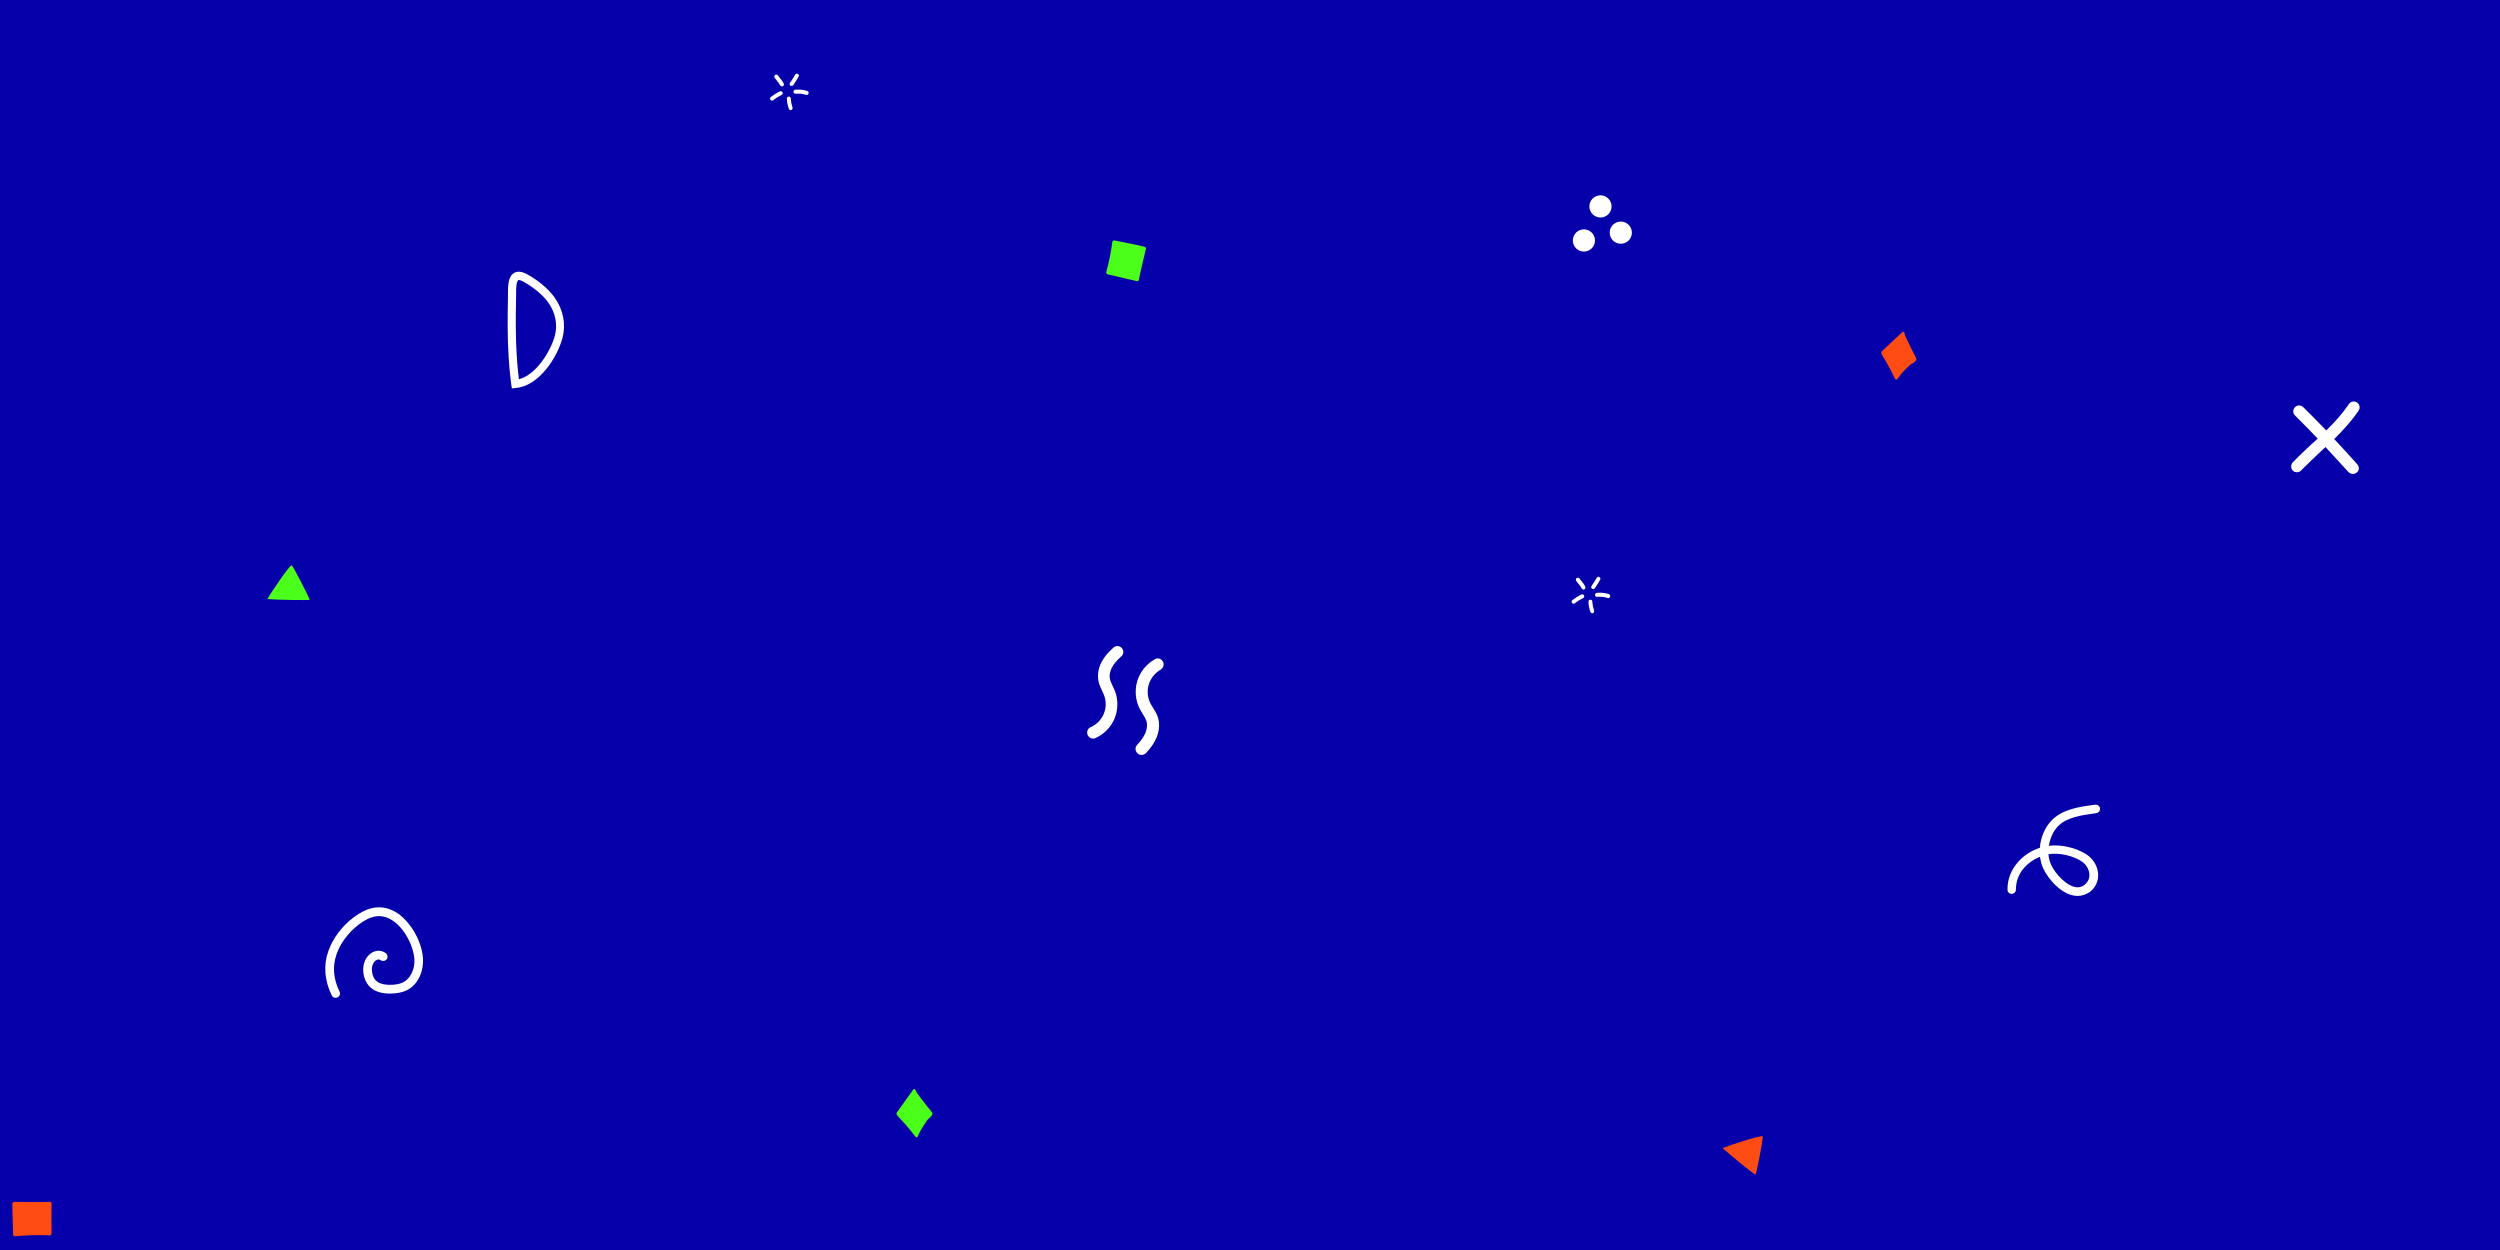
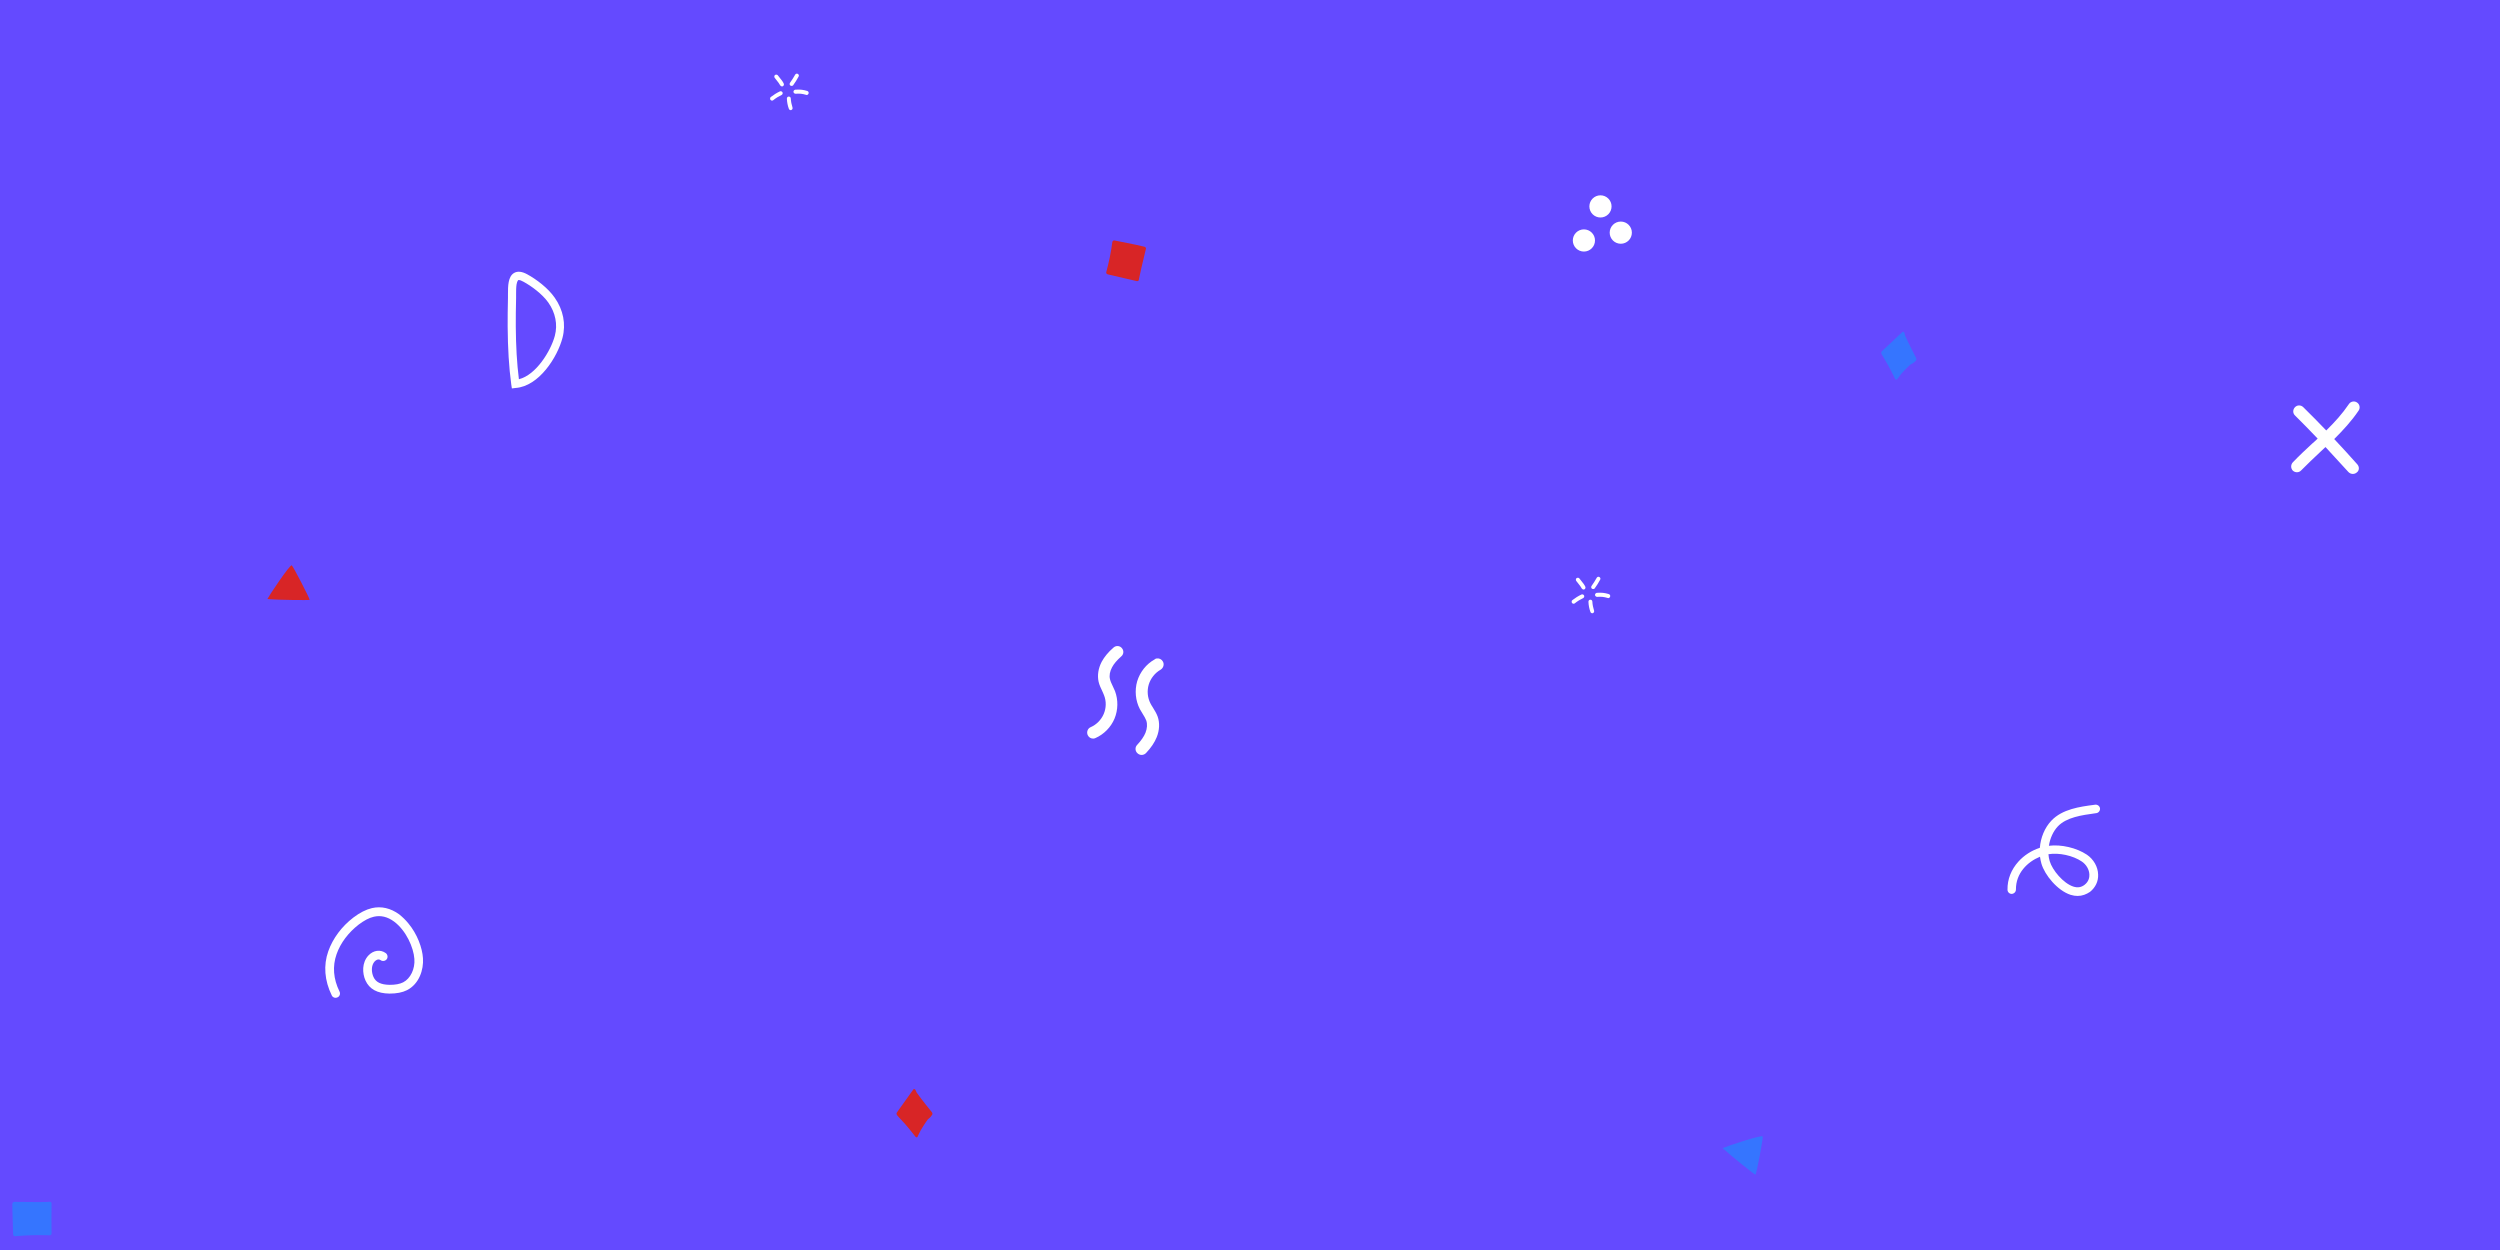
- <svg xmlns="http://www.w3.org/2000/svg" width="644" height="322" viewBox="0 0 1600 800">
-   <rect fill="#0600AA" width="1600" height="800" />
-   <path fill="#FF4C13" d="M1102.5 734.8c2.5-1.2 24.8-8.6 25.6-7.5.5.7-3.9 23.8-4.6 24.5C1123.3 752.1 1107.5 739.5 1102.5 734.8zM1226.3 229.1c0-.1-4.9-9.4-7-14.2-.1-.3-.3-1.1-.4-1.6-.1-.4-.3-.7-.6-.9-.3-.2-.6-.1-.8.1l-13.1 12.3c0 0 0 0 0 0-.2.2-.3.5-.4.8 0 .3 0 .7.2 1 .1.1 1.4 2.5 2.1 3.6 2.4 3.7 6.5 12.1 6.5 12.2.2.3.4.5.7.6.3 0 .5-.1.7-.3 0 0 1.8-2.5 2.7-3.6 1.5-1.6 3-3.2 4.6-4.7 1.2-1.2 1.6-1.4 2.1-1.6.5-.3 1.1-.5 2.5-1.9C1226.5 230.4 1226.6 229.6 1226.3 229.1zM33 770.3C33 770.3 33 770.3 33 770.3c0-.7-.5-1.2-1.2-1.2-.1 0-.3 0-.4.1-1.6.2-14.3.1-22.2 0-.3 0-.6.1-.9.4-.2.2-.4.5-.4.9 0 .2 0 4.9.1 5.9l.4 13.6c0 .3.2.6.4.9.2.2.5.3.8.3 0 0 .1 0 .1 0 7.3-.7 14.7-.9 22-.6.3 0 .7-.1.9-.3.2-.2.4-.6.4-.9C32.9 783.3 32.9 776.2 33 770.3z" />
-   <path fill="#4CFF1A" d="M171.1 383.4c1.3-2.5 14.3-22 15.6-21.6.8.3 11.5 21.2 11.5 22.1C198.1 384.2 177.9 384 171.1 383.4zM596.4 711.8c-.1-.1-6.7-8.2-9.7-12.5-.2-.3-.5-1-.7-1.5-.2-.4-.4-.7-.7-.8-.3-.1-.6 0-.8.3L574 712c0 0 0 0 0 0-.2.2-.2.5-.2.9 0 .3.2.7.4.9.1.1 1.8 2.2 2.8 3.1 3.1 3.1 8.8 10.5 8.9 10.6.2.3.5.4.8.4.3 0 .5-.2.6-.5 0 0 1.2-2.8 2-4.1 1.1-1.9 2.3-3.7 3.5-5.5.9-1.4 1.3-1.7 1.7-2 .5-.4 1-.7 2.1-2.4C596.9 713.1 596.8 712.3 596.4 711.8zM727.5 179.9C727.5 179.9 727.5 179.9 727.5 179.9c.6.2 1.3-.2 1.4-.8 0-.1 0-.2 0-.4.2-1.4 2.8-12.6 4.5-19.5.1-.3 0-.6-.2-.8-.2-.3-.5-.4-.8-.5-.2 0-4.7-1.1-5.7-1.3l-13.4-2.7c-.3-.1-.7 0-.9.2-.2.2-.4.4-.5.6 0 0 0 .1 0 .1-.8 6.5-2.2 13.1-3.9 19.4-.1.3 0 .6.2.9.2.3.5.4.8.5C714.8 176.9 721.7 178.5 727.5 179.9zM728.5 178.1c-.1-.1-.2-.2-.4-.2C728.3 177.9 728.4 178 728.5 178.1z" />
+ <svg xmlns="http://www.w3.org/2000/svg" width="415" height="207.5" viewBox="0 0 1600 800">
+   <rect fill="#644AFF" width="1600" height="800" />
+   <path fill="#3575FF" d="M1102.5 734.8c2.5-1.2 24.8-8.6 25.6-7.5.5.7-3.9 23.8-4.6 24.5C1123.3 752.1 1107.5 739.5 1102.5 734.8zM1226.3 229.1c0-.1-4.9-9.4-7-14.2-.1-.3-.3-1.1-.4-1.6-.1-.4-.3-.7-.6-.9-.3-.2-.6-.1-.8.1l-13.1 12.3c0 0 0 0 0 0-.2.2-.3.5-.4.8 0 .3 0 .7.2 1 .1.1 1.4 2.5 2.1 3.6 2.4 3.7 6.5 12.1 6.5 12.2.2.3.4.5.7.6.3 0 .5-.1.7-.3 0 0 1.8-2.5 2.7-3.6 1.5-1.6 3-3.2 4.6-4.7 1.2-1.2 1.6-1.4 2.1-1.6.5-.3 1.1-.5 2.5-1.9C1226.5 230.4 1226.6 229.6 1226.3 229.1zM33 770.3C33 770.3 33 770.3 33 770.3c0-.7-.5-1.2-1.2-1.2-.1 0-.3 0-.4.1-1.6.2-14.3.1-22.2 0-.3 0-.6.1-.9.4-.2.2-.4.5-.4.9 0 .2 0 4.9.1 5.9l.4 13.6c0 .3.2.6.4.9.2.2.5.3.8.3 0 0 .1 0 .1 0 7.3-.7 14.7-.9 22-.6.3 0 .7-.1.9-.3.2-.2.4-.6.4-.9C32.9 783.3 32.9 776.2 33 770.3z" />
+   <path fill="#D82526" d="M171.1 383.4c1.3-2.5 14.3-22 15.6-21.6.8.3 11.5 21.2 11.5 22.1C198.1 384.2 177.9 384 171.1 383.4zM596.4 711.8c-.1-.1-6.7-8.2-9.7-12.5-.2-.3-.5-1-.7-1.5-.2-.4-.4-.7-.7-.8-.3-.1-.6 0-.8.3L574 712c0 0 0 0 0 0-.2.2-.2.5-.2.9 0 .3.2.7.4.9.1.1 1.8 2.2 2.8 3.1 3.1 3.1 8.8 10.5 8.9 10.6.2.3.5.4.8.4.3 0 .5-.2.6-.5 0 0 1.2-2.8 2-4.1 1.1-1.9 2.3-3.7 3.5-5.5.9-1.4 1.3-1.7 1.7-2 .5-.4 1-.7 2.1-2.4C596.9 713.1 596.8 712.3 596.4 711.8zM727.5 179.9C727.5 179.9 727.5 179.9 727.5 179.9c.6.2 1.3-.2 1.4-.8 0-.1 0-.2 0-.4.2-1.4 2.8-12.6 4.5-19.5.1-.3 0-.6-.2-.8-.2-.3-.5-.4-.8-.5-.2 0-4.7-1.1-5.7-1.3l-13.4-2.7c-.3-.1-.7 0-.9.2-.2.2-.4.4-.5.6 0 0 0 .1 0 .1-.8 6.5-2.2 13.1-3.9 19.4-.1.3 0 .6.2.9.2.3.5.4.8.5C714.8 176.9 721.7 178.5 727.5 179.9zM728.5 178.1c-.1-.1-.2-.2-.4-.2C728.3 177.9 728.4 178 728.5 178.1z" />
  <g fill-opacity="1" fill="#FFF">
    <path d="M699.6 472.7c-1.5 0-2.8-.8-3.5-2.3-.8-1.9 0-4.2 1.9-5 3.7-1.6 6.8-4.7 8.4-8.5 1.6-3.8 1.7-8.1.2-11.9-.3-.9-.8-1.8-1.2-2.8-.8-1.7-1.8-3.7-2.3-5.9-.9-4.1-.2-8.6 2-12.8 1.7-3.1 4.1-6.1 7.6-9.1 1.6-1.4 4-1.2 5.3.4 1.4 1.6 1.2 4-.4 5.3-2.8 2.5-4.7 4.7-5.9 7-1.4 2.6-1.9 5.3-1.3 7.6.3 1.4 1 2.8 1.7 4.3.5 1.1 1 2.2 1.5 3.3 2.1 5.6 2 12-.3 17.6-2.3 5.5-6.8 10.1-12.3 12.5C700.6 472.6 700.1 472.7 699.6 472.7zM740.4 421.4c1.5-.2 3 .5 3.8 1.9 1.1 1.8.4 4.2-1.4 5.3-3.7 2.1-6.4 5.6-7.6 9.5-1.2 4-.8 8.4 1.1 12.1.4.9 1 1.7 1.6 2.7 1 1.7 2.2 3.5 3 5.7 1.4 4 1.2 8.7-.6 13.2-1.4 3.4-3.5 6.6-6.8 10.1-1.5 1.6-3.9 1.7-5.5.2-1.6-1.4-1.7-3.9-.2-5.4 2.6-2.8 4.3-5.3 5.3-7.7 1.1-2.8 1.3-5.6.5-7.9-.5-1.3-1.3-2.7-2.2-4.1-.6-1-1.3-2.1-1.9-3.2-2.8-5.4-3.4-11.9-1.7-17.8 1.8-5.9 5.8-11 11.2-14C739.4 421.6 739.9 421.4 740.4 421.4zM261.3 590.9c5.7 6.8 9 15.7 9.4 22.4.5 7.3-2.4 16.4-10.2 20.4-3 1.5-6.7 2.2-11.2 2.2-7.9-.1-12.9-2.9-15.4-8.4-2.1-4.7-2.3-11.4 1.8-15.9 3.2-3.5 7.8-4.1 11.2-1.6 1.2.9 1.5 2.7.6 3.9-.9 1.2-2.7 1.5-3.9.6-1.8-1.3-3.6.6-3.8.8-2.4 2.6-2.1 7-.8 9.9 1.5 3.4 4.7 5 10.4 5.1 3.6 0 6.4-.5 8.6-1.6 4.7-2.4 7.7-8.6 7.2-15-.5-7.3-5.3-18.2-13-23.9-4.2-3.1-8.5-4.1-12.9-3.1-3.1.7-6.2 2.4-9.7 5-6.6 5.1-11.7 11.8-14.2 19-2.7 7.7-2.1 15.8 1.9 23.9.7 1.4.1 3.1-1.3 3.7-1.4.7-3.1.1-3.7-1.3-4.6-9.4-5.4-19.2-2.2-28.2 2.9-8.2 8.6-15.9 16.1-21.6 4.1-3.1 8-5.1 11.8-6 6-1.4 12 0 17.5 4C257.6 586.9 259.6 588.8 261.3 590.9z" />
    <circle cx="1013.7" cy="153.9" r="7.1" />
    <circle cx="1024.3" cy="132.1" r="7.1" />
    <circle cx="1037.3" cy="148.9" r="7.1" />
    <path d="M1508.7 297.2c-4.8-5.4-9.7-10.8-14.8-16.2 5.6-5.6 11.1-11.5 15.6-18.2 1.2-1.7.7-4.1-1-5.2-1.7-1.2-4.1-.7-5.2 1-4.2 6.2-9.1 11.6-14.5 16.9-4.8-5-9.7-10-14.7-14.9-1.5-1.5-3.9-1.5-5.3 0-1.5 1.5-1.5 3.9 0 5.3 4.9 4.8 9.7 9.8 14.5 14.8-1.1 1.1-2.3 2.2-3.5 3.2-4.1 3.8-8.4 7.8-12.4 12-1.4 1.5-1.4 3.8 0 5.3 0 0 0 0 0 0 1.5 1.4 3.9 1.4 5.3-.1 3.9-4 8.1-7.9 12.1-11.7 1.2-1.1 2.3-2.2 3.5-3.3 4.9 5.3 9.8 10.6 14.6 15.9.1.1.1.1.2.2 1.4 1.4 3.7 1.5 5.2.2C1510 301.2 1510.1 298.8 1508.7 297.2zM327.6 248.6l-.4-2.6c-1.5-11.1-2.2-23.2-2.3-37 0-5.5 0-11.5.2-18.5 0-.7 0-1.5 0-2.3 0-5 0-11.2 3.9-13.5 2.2-1.3 5.1-1 8.5.9 5.7 3.1 13.2 8.7 17.5 14.9 5.5 7.8 7.3 16.9 5 25.7-3.2 12.3-15 31-30 32.1L327.6 248.6zM332.1 179.2c-.2 0-.3 0-.4.1-.1.1-.7.5-1.1 2.7-.3 1.9-.3 4.2-.3 6.3 0 .8 0 1.7 0 2.4-.2 6.9-.2 12.8-.2 18.3.1 12.5.7 23.5 2 33.7 11-2.7 20.4-18.1 23-27.8 1.9-7.2.4-14.8-4.2-21.3l0 0C347 188.1 340 183 335 180.3 333.6 179.5 332.6 179.2 332.1 179.2zM516.3 60.8c-.1 0-.2 0-.4-.1-2.4-.7-4-.9-6.7-.7-.7 0-1.3-.5-1.4-1.2 0-.7.5-1.3 1.2-1.4 3.1-.2 4.9 0 7.6.8.7.2 1.1.9.9 1.6C517.3 60.4 516.8 60.8 516.3 60.8zM506.1 70.5c-.5 0-1-.3-1.2-.8-.8-2.1-1.2-4.3-1.3-6.6 0-.7.5-1.3 1.2-1.3.7 0 1.3.5 1.3 1.2.1 2 .5 3.9 1.1 5.8.2.7-.1 1.4-.8 1.6C506.4 70.5 506.2 70.5 506.1 70.5zM494.1 64.4c-.4 0-.8-.2-1-.5-.4-.6-.3-1.4.2-1.8 1.8-1.4 3.7-2.6 5.8-3.6.6-.3 1.4 0 1.7.6.3.6 0 1.4-.6 1.7-1.9.9-3.7 2-5.3 3.3C494.7 64.3 494.4 64.4 494.1 64.4zM500.5 55.3c-.5 0-.9-.3-1.2-.7-.5-1-1.2-1.9-2.4-3.4-.3-.4-.7-.9-1.1-1.4-.4-.6-.3-1.4.2-1.8.6-.4 1.4-.3 1.8.2.4.5.8 1 1.1 1.4 1.3 1.6 2.1 2.6 2.7 3.9.3.6 0 1.4-.6 1.7C500.9 55.3 500.7 55.3 500.5 55.3zM506.7 55c-.3 0-.5-.1-.8-.2-.6-.4-.7-1.2-.3-1.8 1.2-1.7 2.3-3.4 3.3-5.2.3-.6 1.1-.9 1.7-.5.6.3.9 1.1.5 1.7-1 1.9-2.2 3.8-3.5 5.6C507.4 54.8 507.1 55 506.7 55zM1029.3 382.8c-.1 0-.2 0-.4-.1-2.4-.7-4-.9-6.7-.7-.7 0-1.3-.5-1.4-1.2 0-.7.5-1.3 1.2-1.4 3.1-.2 4.9 0 7.6.8.7.2 1.1.9.9 1.6C1030.3 382.4 1029.8 382.8 1029.3 382.8zM1019.1 392.5c-.5 0-1-.3-1.2-.8-.8-2.1-1.2-4.3-1.3-6.6 0-.7.5-1.3 1.2-1.3.7 0 1.3.5 1.3 1.2.1 2 .5 3.9 1.1 5.8.2.7-.1 1.4-.8 1.6C1019.4 392.5 1019.2 392.5 1019.1 392.5zM1007.1 386.4c-.4 0-.8-.2-1-.5-.4-.6-.3-1.4.2-1.8 1.8-1.4 3.7-2.6 5.8-3.6.6-.3 1.4 0 1.7.6.3.6 0 1.4-.6 1.7-1.9.9-3.7 2-5.3 3.3C1007.7 386.3 1007.4 386.4 1007.1 386.4zM1013.5 377.3c-.5 0-.9-.3-1.2-.7-.5-1-1.2-1.9-2.4-3.4-.3-.4-.7-.9-1.1-1.4-.4-.6-.3-1.4.2-1.8.6-.4 1.4-.3 1.8.2.4.5.8 1 1.1 1.4 1.3 1.6 2.1 2.6 2.7 3.9.3.6 0 1.4-.6 1.7C1013.9 377.3 1013.7 377.3 1013.5 377.3zM1019.7 377c-.3 0-.5-.1-.8-.2-.6-.4-.7-1.2-.3-1.8 1.2-1.7 2.3-3.4 3.3-5.2.3-.6 1.1-.9 1.7-.5.6.3.9 1.1.5 1.7-1 1.9-2.2 3.8-3.5 5.6C1020.4 376.8 1020.1 377 1019.7 377zM1329.7 573.4c-1.4 0-2.9-.2-4.5-.7-8.4-2.7-16.6-12.7-18.7-20-.4-1.4-.7-2.9-.9-4.4-8.1 3.3-15.5 10.6-15.4 21 0 1.5-1.2 2.7-2.7 2.8 0 0 0 0 0 0-1.5 0-2.7-1.2-2.7-2.7-.1-6.7 2.4-12.9 7-18 3.6-4 8.4-7.1 13.7-8.8.5-6.5 3.1-12.9 7.4-17.4 7-7.4 18.2-8.9 27.3-10.1l.7-.1c1.5-.2 2.9.9 3.1 2.3.2 1.5-.9 2.9-2.3 3.1l-.7.1c-8.6 1.2-18.4 2.5-24 8.4-3 3.2-5 7.7-5.7 12.4 7.9-1 17.7 1.3 24.3 5.7 4.3 2.9 7.1 7.8 7.2 12.7.2 4.3-1.7 8.3-5.2 11.1C1335.2 572.4 1332.6 573.4 1329.7 573.4zM1311 546.7c.1 1.5.4 3 .8 4.4 1.7 5.8 8.7 14.2 15.1 16.3 2.8.9 5.1.5 7.2-1.1 2.7-2.1 3.2-4.8 3.1-6.6-.1-3.2-2-6.4-4.8-8.3C1326.7 547.5 1317.7 545.6 1311 546.7z" />
  </g>
</svg>
